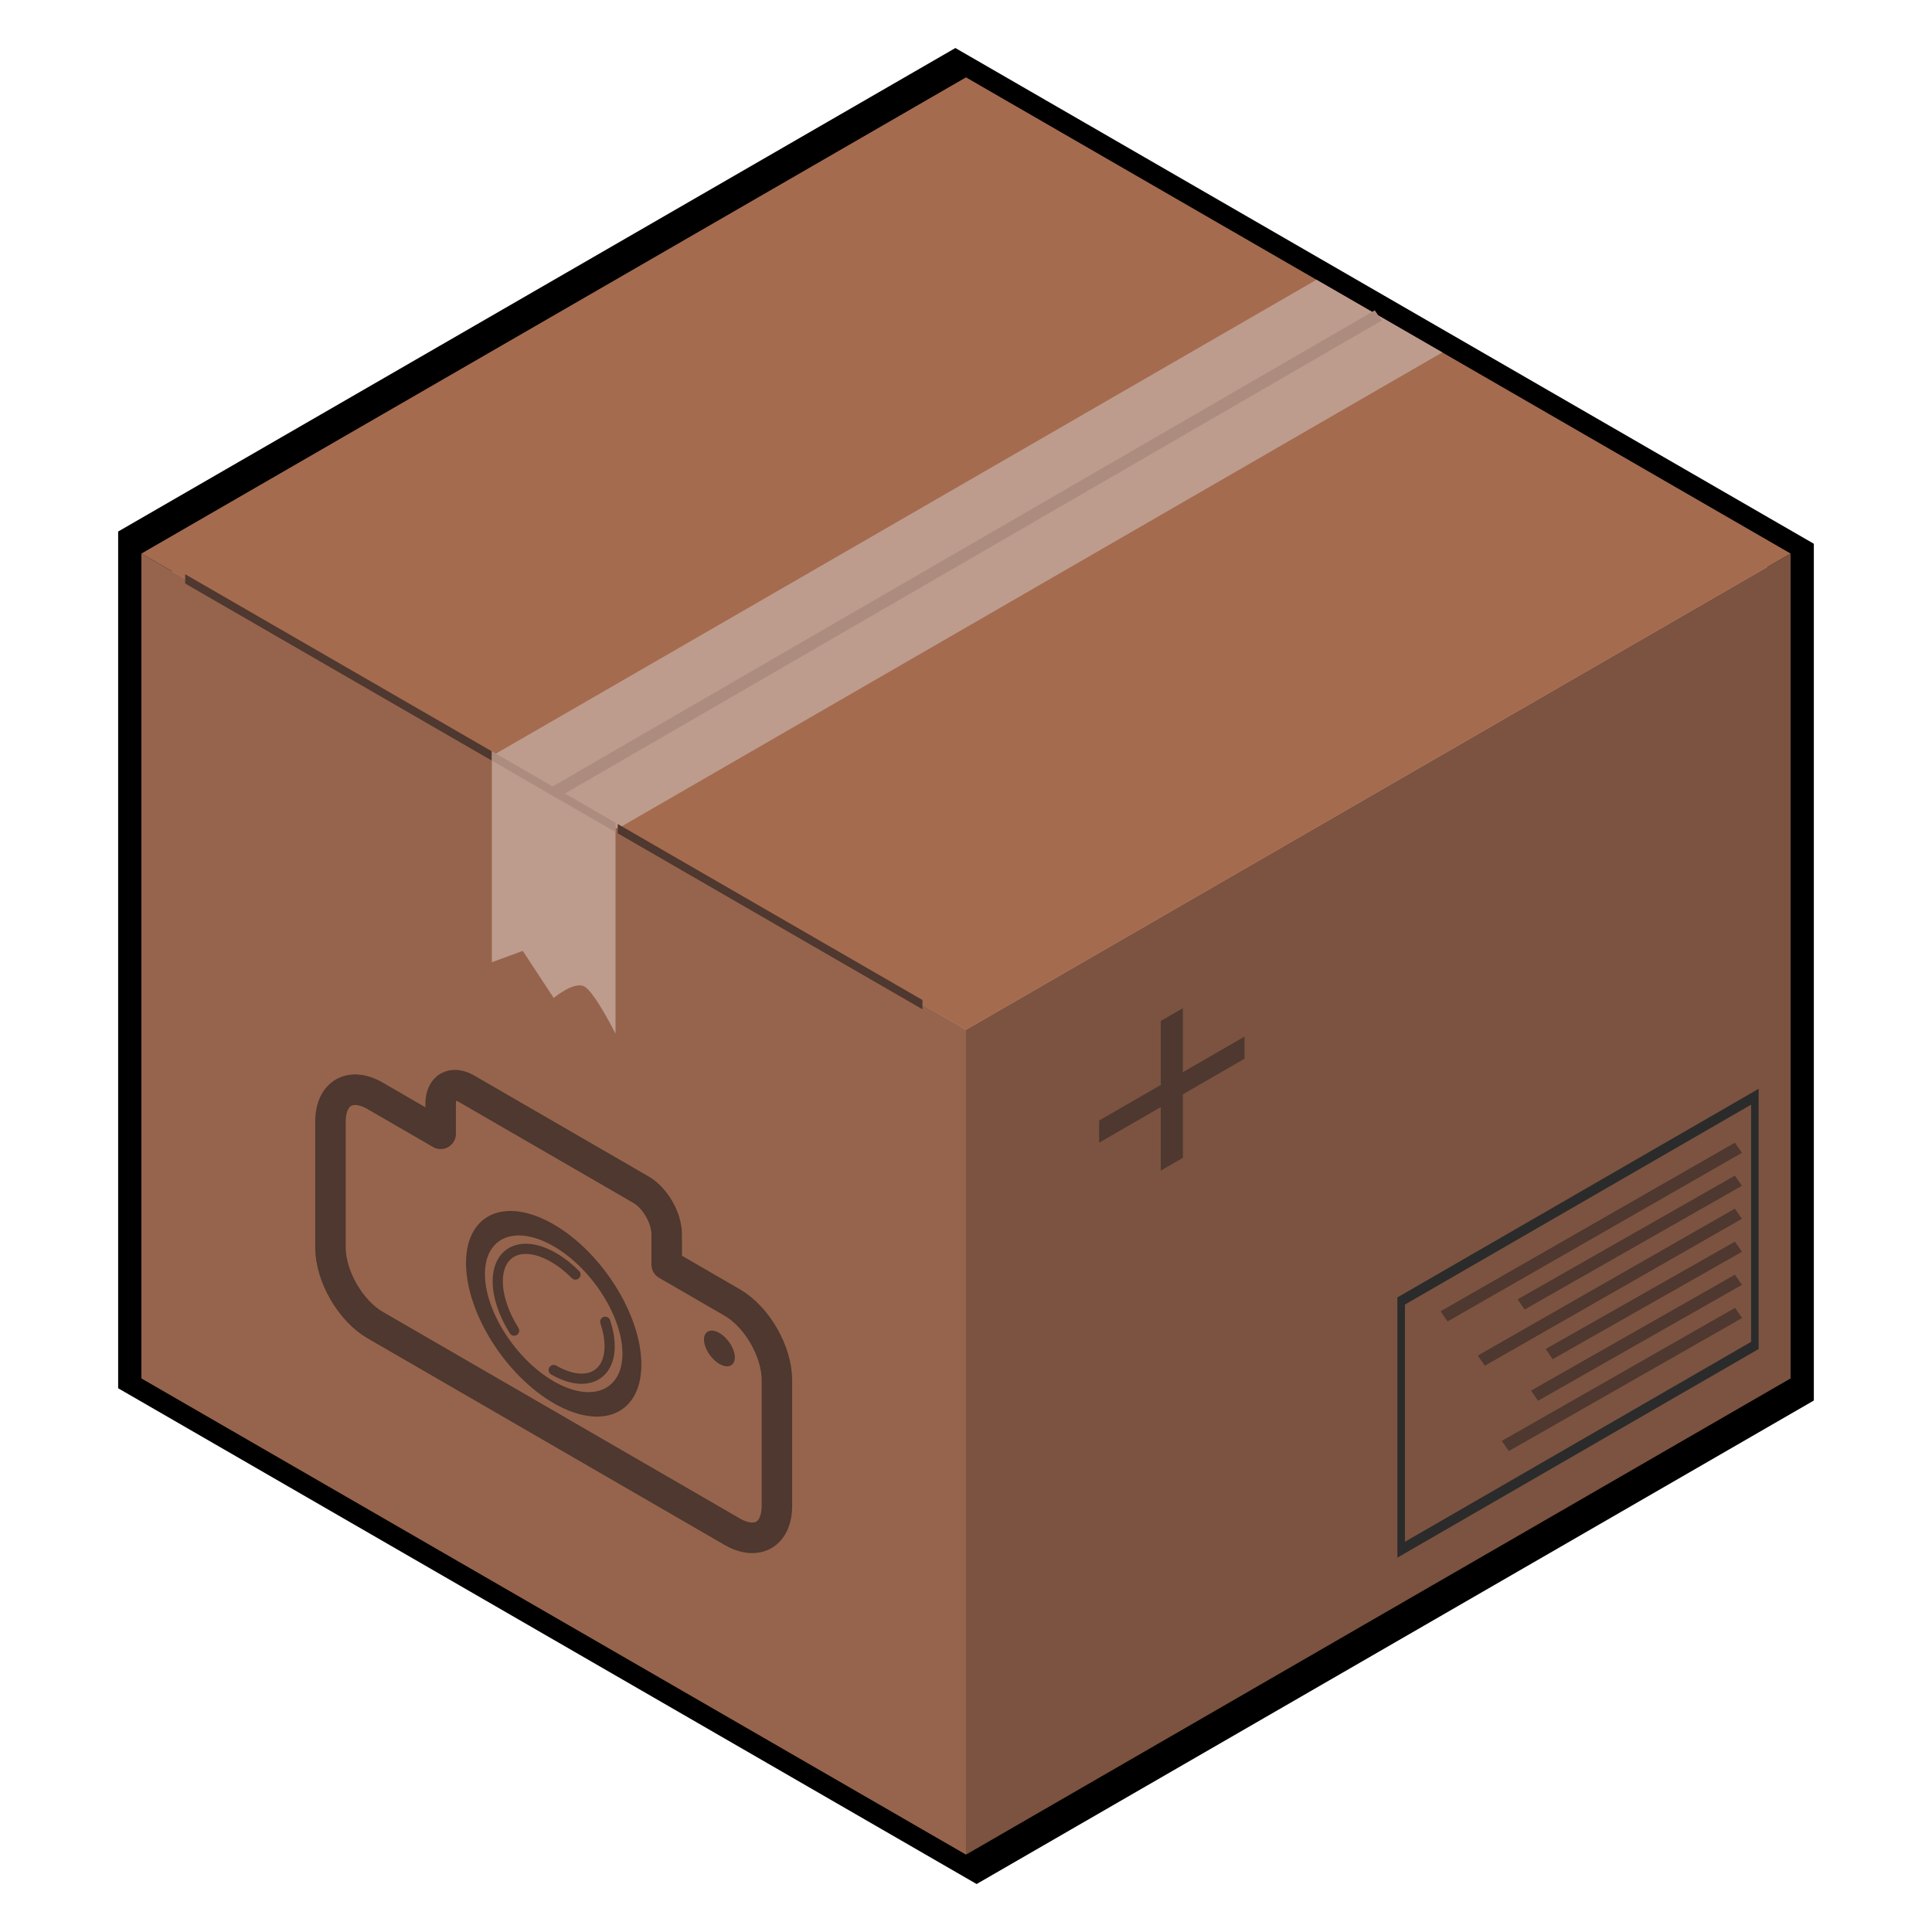
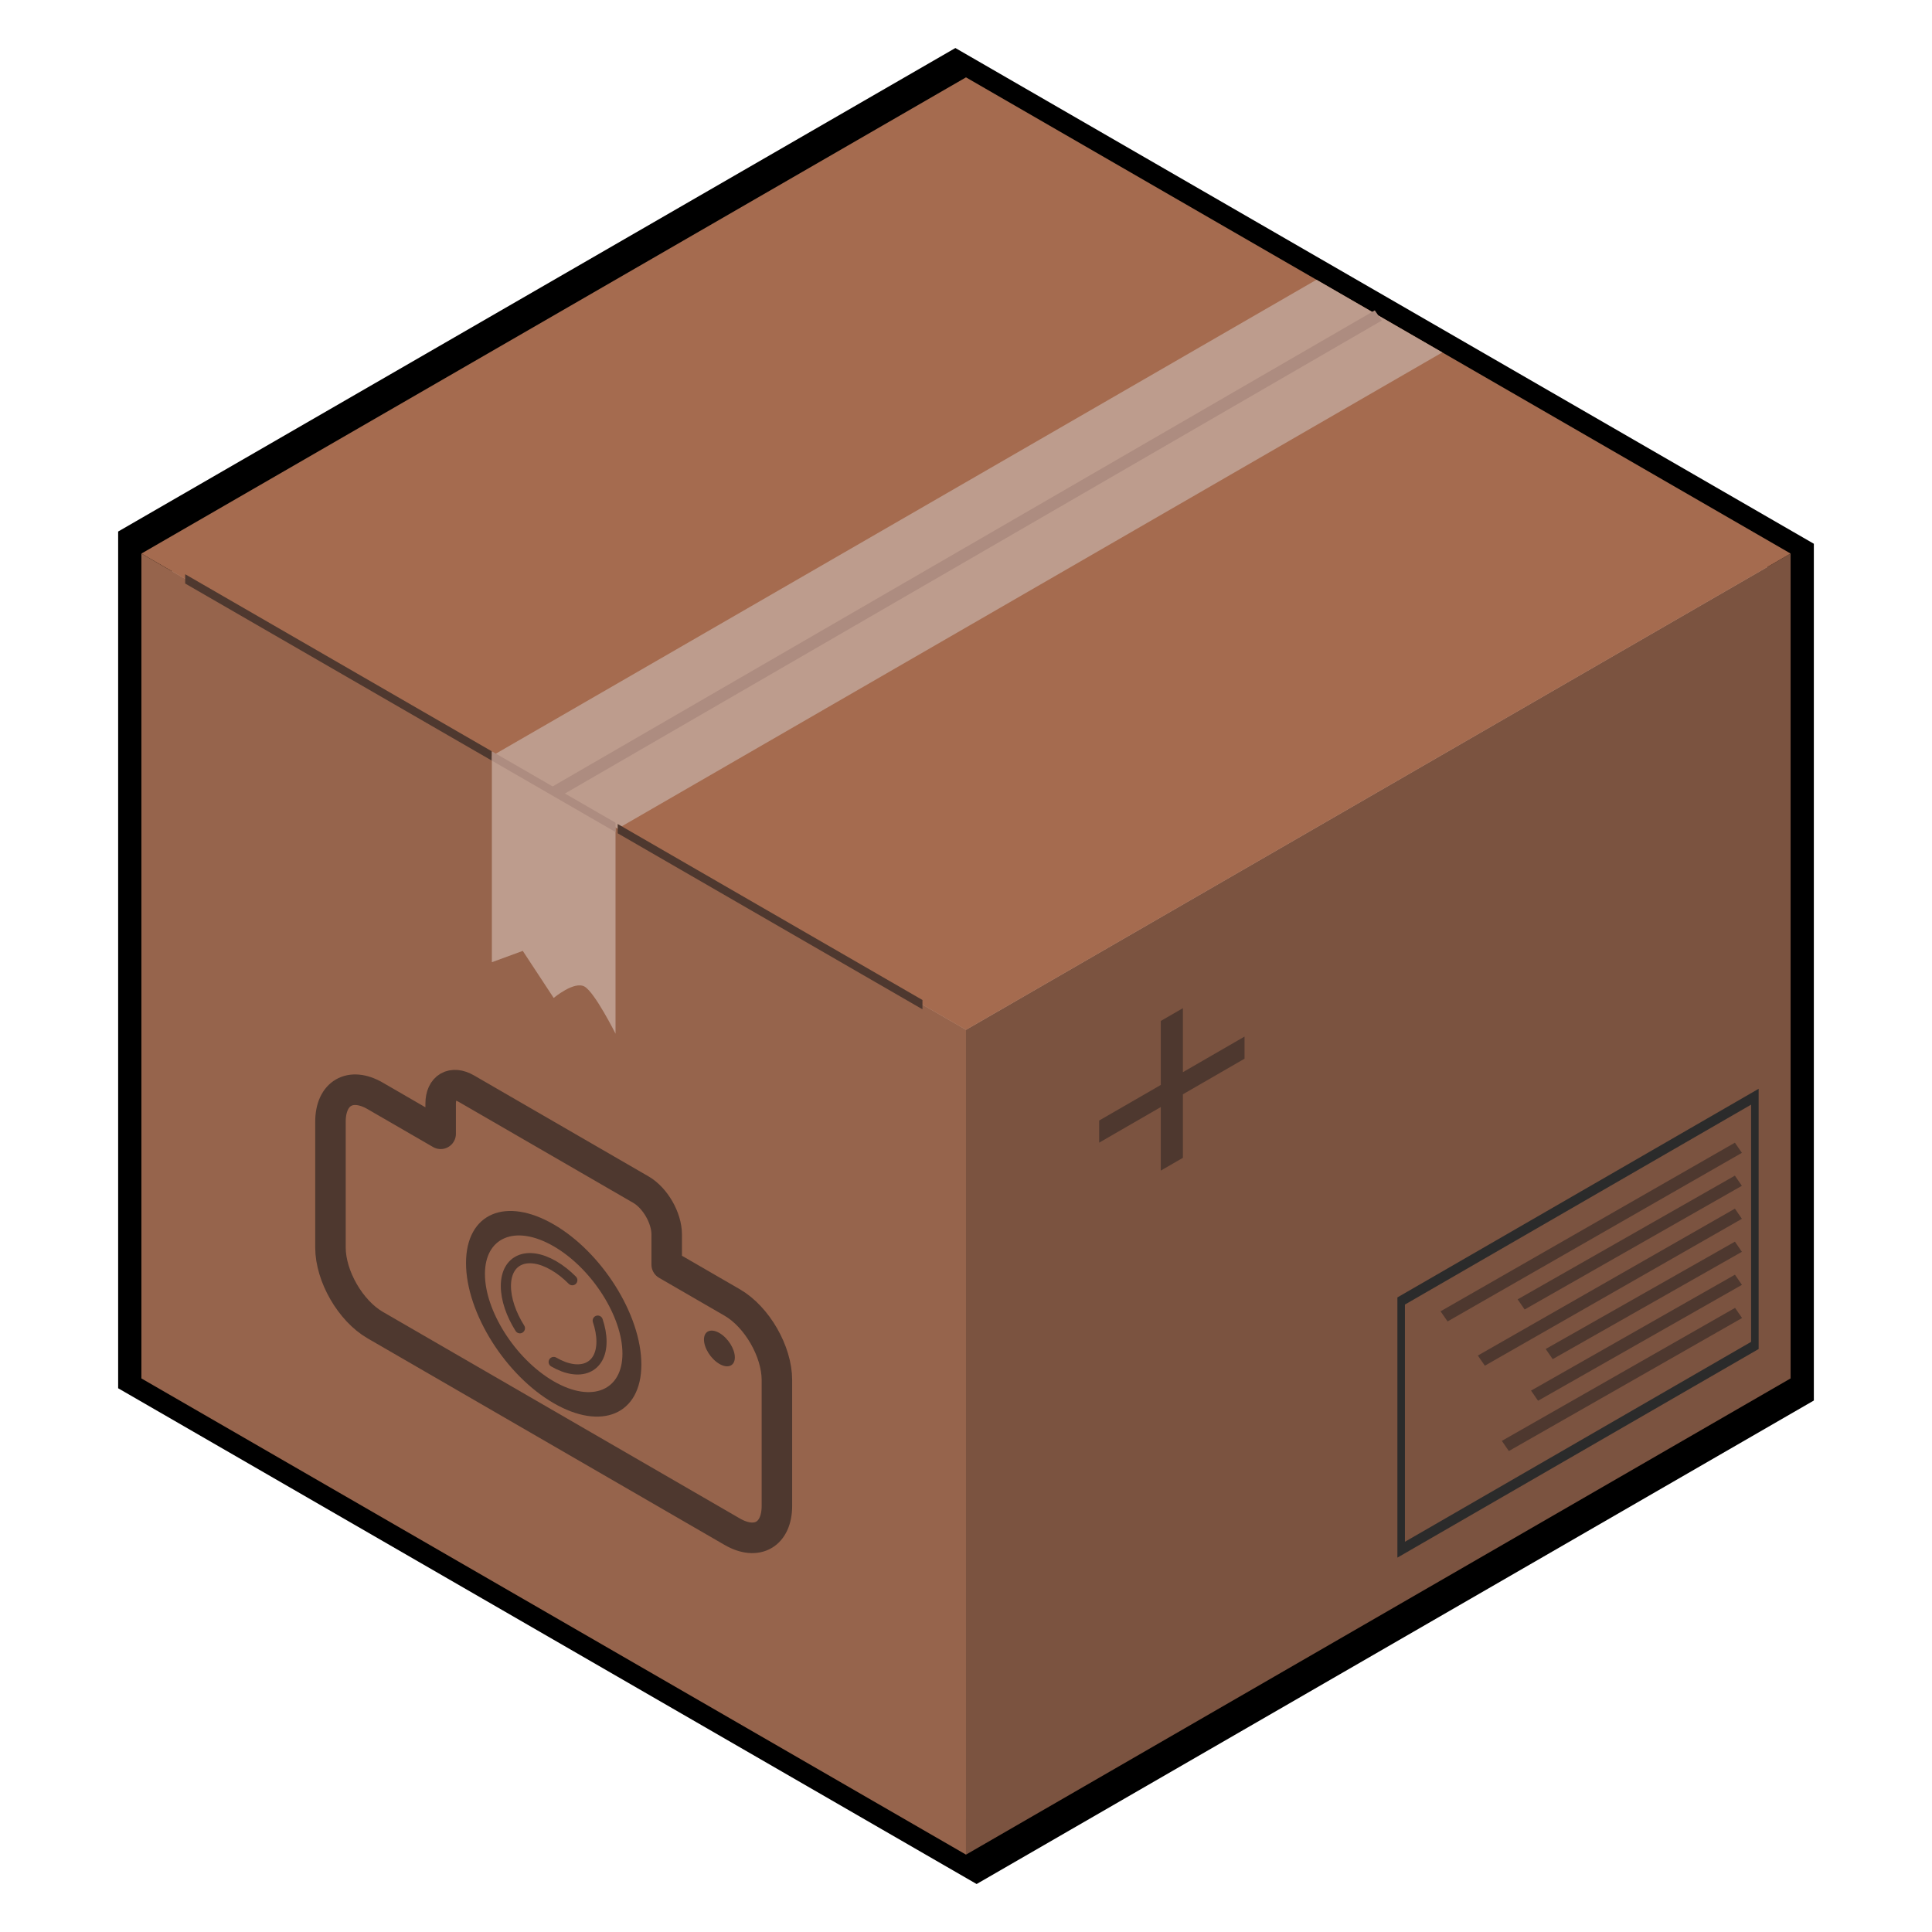
<svg xmlns="http://www.w3.org/2000/svg" width="55mm" height="55mm" viewBox="0 0 55 55" version="1.1" id="svg2225">
  <defs id="defs2219">
    <marker orient="auto" refY="0.0" refX="0.0" id="TriangleOutL" style="overflow:visible">
      <path id="path1822" d="M 5.77,0.0 L -2.88,5.0 L -2.88,-5.0 L 5.77,0.0 z " style="fill-rule:evenodd;stroke:#4e382f;stroke-width:1pt;stroke-opacity:1;fill:#4e382f;fill-opacity:1" transform="scale(0.8)" />
    </marker>
  </defs>
  <g id="layer1" transform="translate(-76.04442,-177.7411)" style="display:inline" />
  <g id="layer3" style="display:inline">
    <g id="g1047" transform="matrix(1,0.5773503,0,1,34.1758,71.0318)">
      <g id="g1438" transform="matrix(1,-1.1547,0.8660254,0,-60.21431,79.27414)" />
      <g id="g1664" transform="matrix(0.8570719,1.757318e-4,0,0.8573763,8.391434,-97.09393)" style="stroke-width:1.167">
        <path id="path1503" d="m -44.97,96.479 27.39,-0.001 27.39,-31.626 -2e-6,-27.388 -27.39,0.002 -27.39,31.626 z" style="fill:#bd9c8d;fill-opacity:1;stroke:#000000;stroke-width:1.543;stroke-linecap:butt;stroke-linejoin:miter;stroke-miterlimit:4;stroke-dasharray:none;stroke-opacity:1" />
        <g id="g1145-7-7" style="display:inline;stroke-width:1.127" transform="matrix(1.035213,0.5975784,0,1.035125,-102.0411,98.35051)">
          <path style="display:inline;fill:#96644c;fill-opacity:1;fill-rule:nonzero;stroke:none;stroke-width:0.298;stroke-linecap:round;stroke-linejoin:round;stroke-miterlimit:4;stroke-dasharray:none;stroke-opacity:1;paint-order:stroke fill markers" d="m 55.13,-60.093 v 26.458 c 8.819,-5.092 17.639,-10.184 26.458,-15.276 v -26.458 c -8.819,5.092 -17.639,10.184 -26.458,15.276 z" id="path933-7-9-8" />
          <path style="display:inline;fill:#bd9c8d;fill-opacity:1;fill-rule:nonzero;stroke:none;stroke-width:0.298;stroke-linecap:round;stroke-linejoin:round;stroke-miterlimit:4;stroke-dasharray:none;stroke-opacity:1;paint-order:stroke fill markers" d="m 66.375,-66.585 v 6.615 l 0.992,-1.509 0.992,0.364 c 0,0 0.661,-1.318 0.992,-1.509 0.331,-0.191 0.992,0.364 0.992,0.364 v -6.615 z" id="rect925-3-2-4" />
        </g>
        <path id="path933-7-5-0-5" d="M -17.58,69.09 V 96.477 C -8.45,85.935 0.68,75.393 9.81,64.851 V 37.464 C 0.68,48.006 -8.45,58.548 -17.58,69.09 Z" style="display:inline;fill:#7b5340;fill-opacity:1;fill-rule:nonzero;stroke:none;stroke-width:0.309;stroke-linecap:round;stroke-linejoin:round;stroke-miterlimit:4;stroke-dasharray:none;stroke-opacity:1;paint-order:stroke fill markers" />
        <g id="g1453-0" style="display:inline;stroke-width:1.127" transform="matrix(1.035214,-5.1207332e-5,0,1.035125,-84.99128,36.37767)">
          <path style="display:inline;fill:#a56b4f;fill-opacity:1;stroke:none;stroke-width:0.298px;stroke-linecap:butt;stroke-linejoin:miter;stroke-opacity:1" d="M 65.118,1.054 38.66,31.605 65.118,31.605 91.577,1.053 Z" id="path1297-8-3" />
          <g id="g1446-6" style="stroke-width:1.127">
            <path transform="matrix(0.2645833,-0.1527573,0,0.2645833,-34.1758,-51.30039)" id="path1297-1" d="m 417.785,439.082 -100,57.734 15.262,8.812 99.998,-57.736 z" style="fill:#bd9c8d;fill-opacity:1;stroke:none;stroke-width:1.127px;stroke-linecap:butt;stroke-linejoin:miter;stroke-opacity:1" />
          </g>
        </g>
        <g style="display:inline;stroke:#000000;stroke-width:3.103;stroke-miterlimit:4;stroke-dasharray:none;stroke-opacity:1" id="g899-6-9-3" transform="matrix(-0.6552319,0.3782983,0,0.656573,-111.948,110.4229)">
          <g id="g942-2-2" transform="matrix(0.628003,0,0,0.628003,-57.13366,31.19819)" style="stroke-width:3.103">
            <path id="rect842-2-0-0" d="m -112.112,-4.918 c -1.156,0.667 -2.086,2.279 -2.086,3.613 v 2.425 l -5.287,3.052 c -1.999,1.154 -3.609,3.942 -3.609,6.25 v 10.124 c 0,2.308 1.609,3.237 3.609,2.083 L -90.666,5.992 c 1.999,-1.154 3.609,-3.942 3.609,-6.25 V -10.382 c 0,-2.308 -1.609,-3.237 -3.609,-2.083 l -5.286,3.052 v -2.425 c 0,-1.335 -0.93,-1.871 -2.086,-1.204 z" style="fill:none;fill-opacity:1;fill-rule:nonzero;stroke:#4e382f;stroke-width:2.462;stroke-linecap:round;stroke-linejoin:round;stroke-miterlimit:4;stroke-dasharray:none;stroke-opacity:1;paint-order:stroke fill markers" />
            <ellipse ry="6.317" rx="7.29" transform="matrix(0.8660254,-0.5,0,1,0,0)" cy="-55.583" cx="-121.331" id="path844-9-2-6" style="fill:none;fill-opacity:1;fill-rule:nonzero;stroke:#4e382f;stroke-width:1.764;stroke-linecap:round;stroke-linejoin:round;stroke-miterlimit:4;stroke-dasharray:none;stroke-opacity:1;paint-order:stroke fill markers" />
            <ellipse ry="1.245" rx="1.438" transform="matrix(0.8660254,-0.5,0,1,0,0)" cy="-60.514" cx="-136.777" id="path846-1-3-1" style="fill:#4e382f;fill-opacity:1;fill-rule:nonzero;stroke:none;stroke-width:3.334;stroke-linecap:round;stroke-linejoin:round;stroke-miterlimit:4;stroke-dasharray:none;stroke-opacity:1;paint-order:stroke fill markers" />
-             <path id="path844-6-2-7-5" d="m -106.833,1.924 c 0.54,-0.542 1.134,-1.012 1.757,-1.372 0.623,-0.36 1.217,-0.577 1.757,-0.66 0.54,-0.083 1.027,-0.033 1.435,0.141 0.408,0.174 0.739,0.471 0.968,0.88 0.228,0.41 0.355,0.933 0.355,1.558 0,0.625 -0.126,1.294 -0.355,1.968 -0.228,0.674 -0.559,1.353 -0.968,1.999 m -3.192,3.173 c -0.623,0.36 -1.217,0.577 -1.757,0.66 -0.54,0.083 -1.027,0.033 -1.435,-0.141 -0.408,-0.174 -0.739,-0.471 -0.968,-0.88 -0.228,-0.41 -0.355,-0.933 -0.355,-1.558 0,-0.625 0.126,-1.294 0.355,-1.968" style="display:inline;fill:none;fill-opacity:1;fill-rule:nonzero;stroke:#4e382f;stroke-width:0.821;stroke-linecap:round;stroke-linejoin:round;stroke-miterlimit:4;stroke-dasharray:none;stroke-opacity:1;paint-order:stroke fill markers" />
+             <path id="path844-6-2-7-5" d="m -106.578,2.377 c 0.462,-0.464 0.969,-0.867 1.502,-1.175 0.533,-0.309 1.04,-0.494 1.502,-0.565 0.462,-0.071 0.878,-0.028 1.227,0.121 0.349,0.149 0.632,0.403 0.827,0.754 0.195,0.351 0.303,0.799 0.303,1.335 0,0.536 -0.108,1.109 -0.303,1.686 -0.195,0.577 -0.478,1.159 -0.827,1.713 m -2.729,2.718 c -0.533,0.309 -1.041,0.494 -1.502,0.565 -0.462,0.071 -0.878,0.028 -1.227,-0.121 -0.349,-0.149 -0.632,-0.403 -0.827,-0.754 -0.195,-0.351 -0.303,-0.799 -0.303,-1.335 0,-0.536 0.108,-1.109 0.303,-1.686" style="display:inline;fill:none;fill-opacity:1;fill-rule:nonzero;stroke:#4e382f;stroke-width:0.821;stroke-linecap:round;stroke-linejoin:round;stroke-miterlimit:4;stroke-dasharray:none;stroke-opacity:1;paint-order:stroke fill markers" />
          </g>
        </g>
        <text transform="matrix(-1.000043,1.1547,0,0.9999571,0,0)" id="text1102-5-5" y="58.343" x="7.812" style="font-style:normal;font-weight:normal;font-size:10.259px;line-height:1.25;font-family:sans-serif;letter-spacing:0px;word-spacing:0px;display:inline;fill:#4e382f;fill-opacity:1;stroke:none;stroke-width:0.309" xml:space="preserve">
          <tspan style="fill:#4e382f;fill-opacity:1;stroke-width:0.309" y="58.343" x="7.812" id="tspan1100-9-4">+</tspan>
        </text>
        <g transform="matrix(1.035214,-5.1207332e-5,0,1.035125,-11.46455,57.04957)" id="g1634" style="stroke-width:1.127">
          <g transform="translate(-17.30427,0.8412405)" style="display:inline;stroke-width:1.127" id="g1589-7">
            <path id="path1074-7-4" d="M 26.736,11.126 C 36.18,0.265 36.18,0.265 36.18,0.265" style="display:inline;fill:#4e382f;fill-opacity:1;stroke:#4e382f;stroke-width:0.298px;stroke-linecap:butt;stroke-linejoin:miter;stroke-opacity:1" />
            <path id="path1074-2-6-5" d="m 29.209,9.315 c 6.97,-7.992 6.97,-7.992 6.97,-7.992" style="display:inline;fill:#4e382f;fill-opacity:1;stroke:#4e382f;stroke-width:0.298px;stroke-linecap:butt;stroke-linejoin:miter;stroke-opacity:1" />
            <path id="path1074-28-5-2" d="M 27.932,11.855 C 36.18,2.381 36.18,2.381 36.18,2.381" style="display:inline;fill:#4e382f;fill-opacity:1;stroke:#4e382f;stroke-width:0.298px;stroke-linecap:butt;stroke-linejoin:miter;stroke-opacity:1" />
            <path id="path1074-9-6-5" d="M 30.109,10.388 C 36.18,3.44 36.18,3.44 36.18,3.44" style="display:inline;fill:#4e382f;fill-opacity:1;stroke:#4e382f;stroke-width:0.298px;stroke-linecap:butt;stroke-linejoin:miter;stroke-opacity:1" />
            <path id="path1074-9-7-9-4" d="M 29.639,11.994 C 36.181,4.499 36.181,4.499 36.181,4.499" style="display:inline;fill:#4e382f;fill-opacity:1;stroke:#4e382f;stroke-width:0.298px;stroke-linecap:butt;stroke-linejoin:miter;stroke-opacity:1" />
            <path id="path1074-9-3-3-7" d="m 28.702,14.148 c 7.483,-8.587 7.483,-8.587 7.483,-8.587" style="display:inline;fill:#4e382f;fill-opacity:1;stroke:#4e382f;stroke-width:0.298px;stroke-linecap:butt;stroke-linejoin:miter;stroke-opacity:1" />
          </g>
          <rect style="fill:none;fill-opacity:1;fill-rule:nonzero;stroke:#2b2b2b;stroke-width:0.369;stroke-linecap:butt;stroke-linejoin:miter;stroke-miterlimit:4;stroke-dasharray:none;stroke-opacity:1;paint-order:stroke fill markers" id="rect1624" width="17.336" height="7.978" x="12.304" y="21.57" transform="matrix(0.6546537,-0.7559289,0,1,0,0)" />
        </g>
        <path style="fill:none;stroke:#4e382f;stroke-width:0.309px;stroke-linecap:butt;stroke-linejoin:miter;stroke-opacity:1" d="m -43.515,69.091 1.455,-6.3e-5 1.455,-6.5e-5 1.455,-6.4e-5 1.455,-6.4e-5 1.455,-6.3e-5 1.455,-6.4e-5 1.455,-6.3e-5" id="path1676" />
        <path style="fill:none;stroke:#4e382f;stroke-width:0.309px;stroke-linecap:butt;stroke-linejoin:round;stroke-opacity:1" d="m -29.149,69.09 c 3.374,-1.74e-4 6.749,-3.48e-4 10.123,-5.23e-4" id="path1678" />
        <path style="fill:none;stroke:#ad8c80;stroke-width:0.309px;stroke-linecap:butt;stroke-linejoin:miter;stroke-opacity:1" d="m -33.329,69.09 4.109,-2.01e-4" id="path2120" />
        <path style="fill:none;stroke:#ad8c80;stroke-width:0.309;stroke-linecap:butt;stroke-linejoin:miter;stroke-opacity:1;stroke-miterlimit:4;stroke-dasharray:none;stroke-dashoffset:0" d="M -31.239,69.09 -3.885,37.464" id="path2124" />
      </g>
    </g>
  </g>
</svg>
